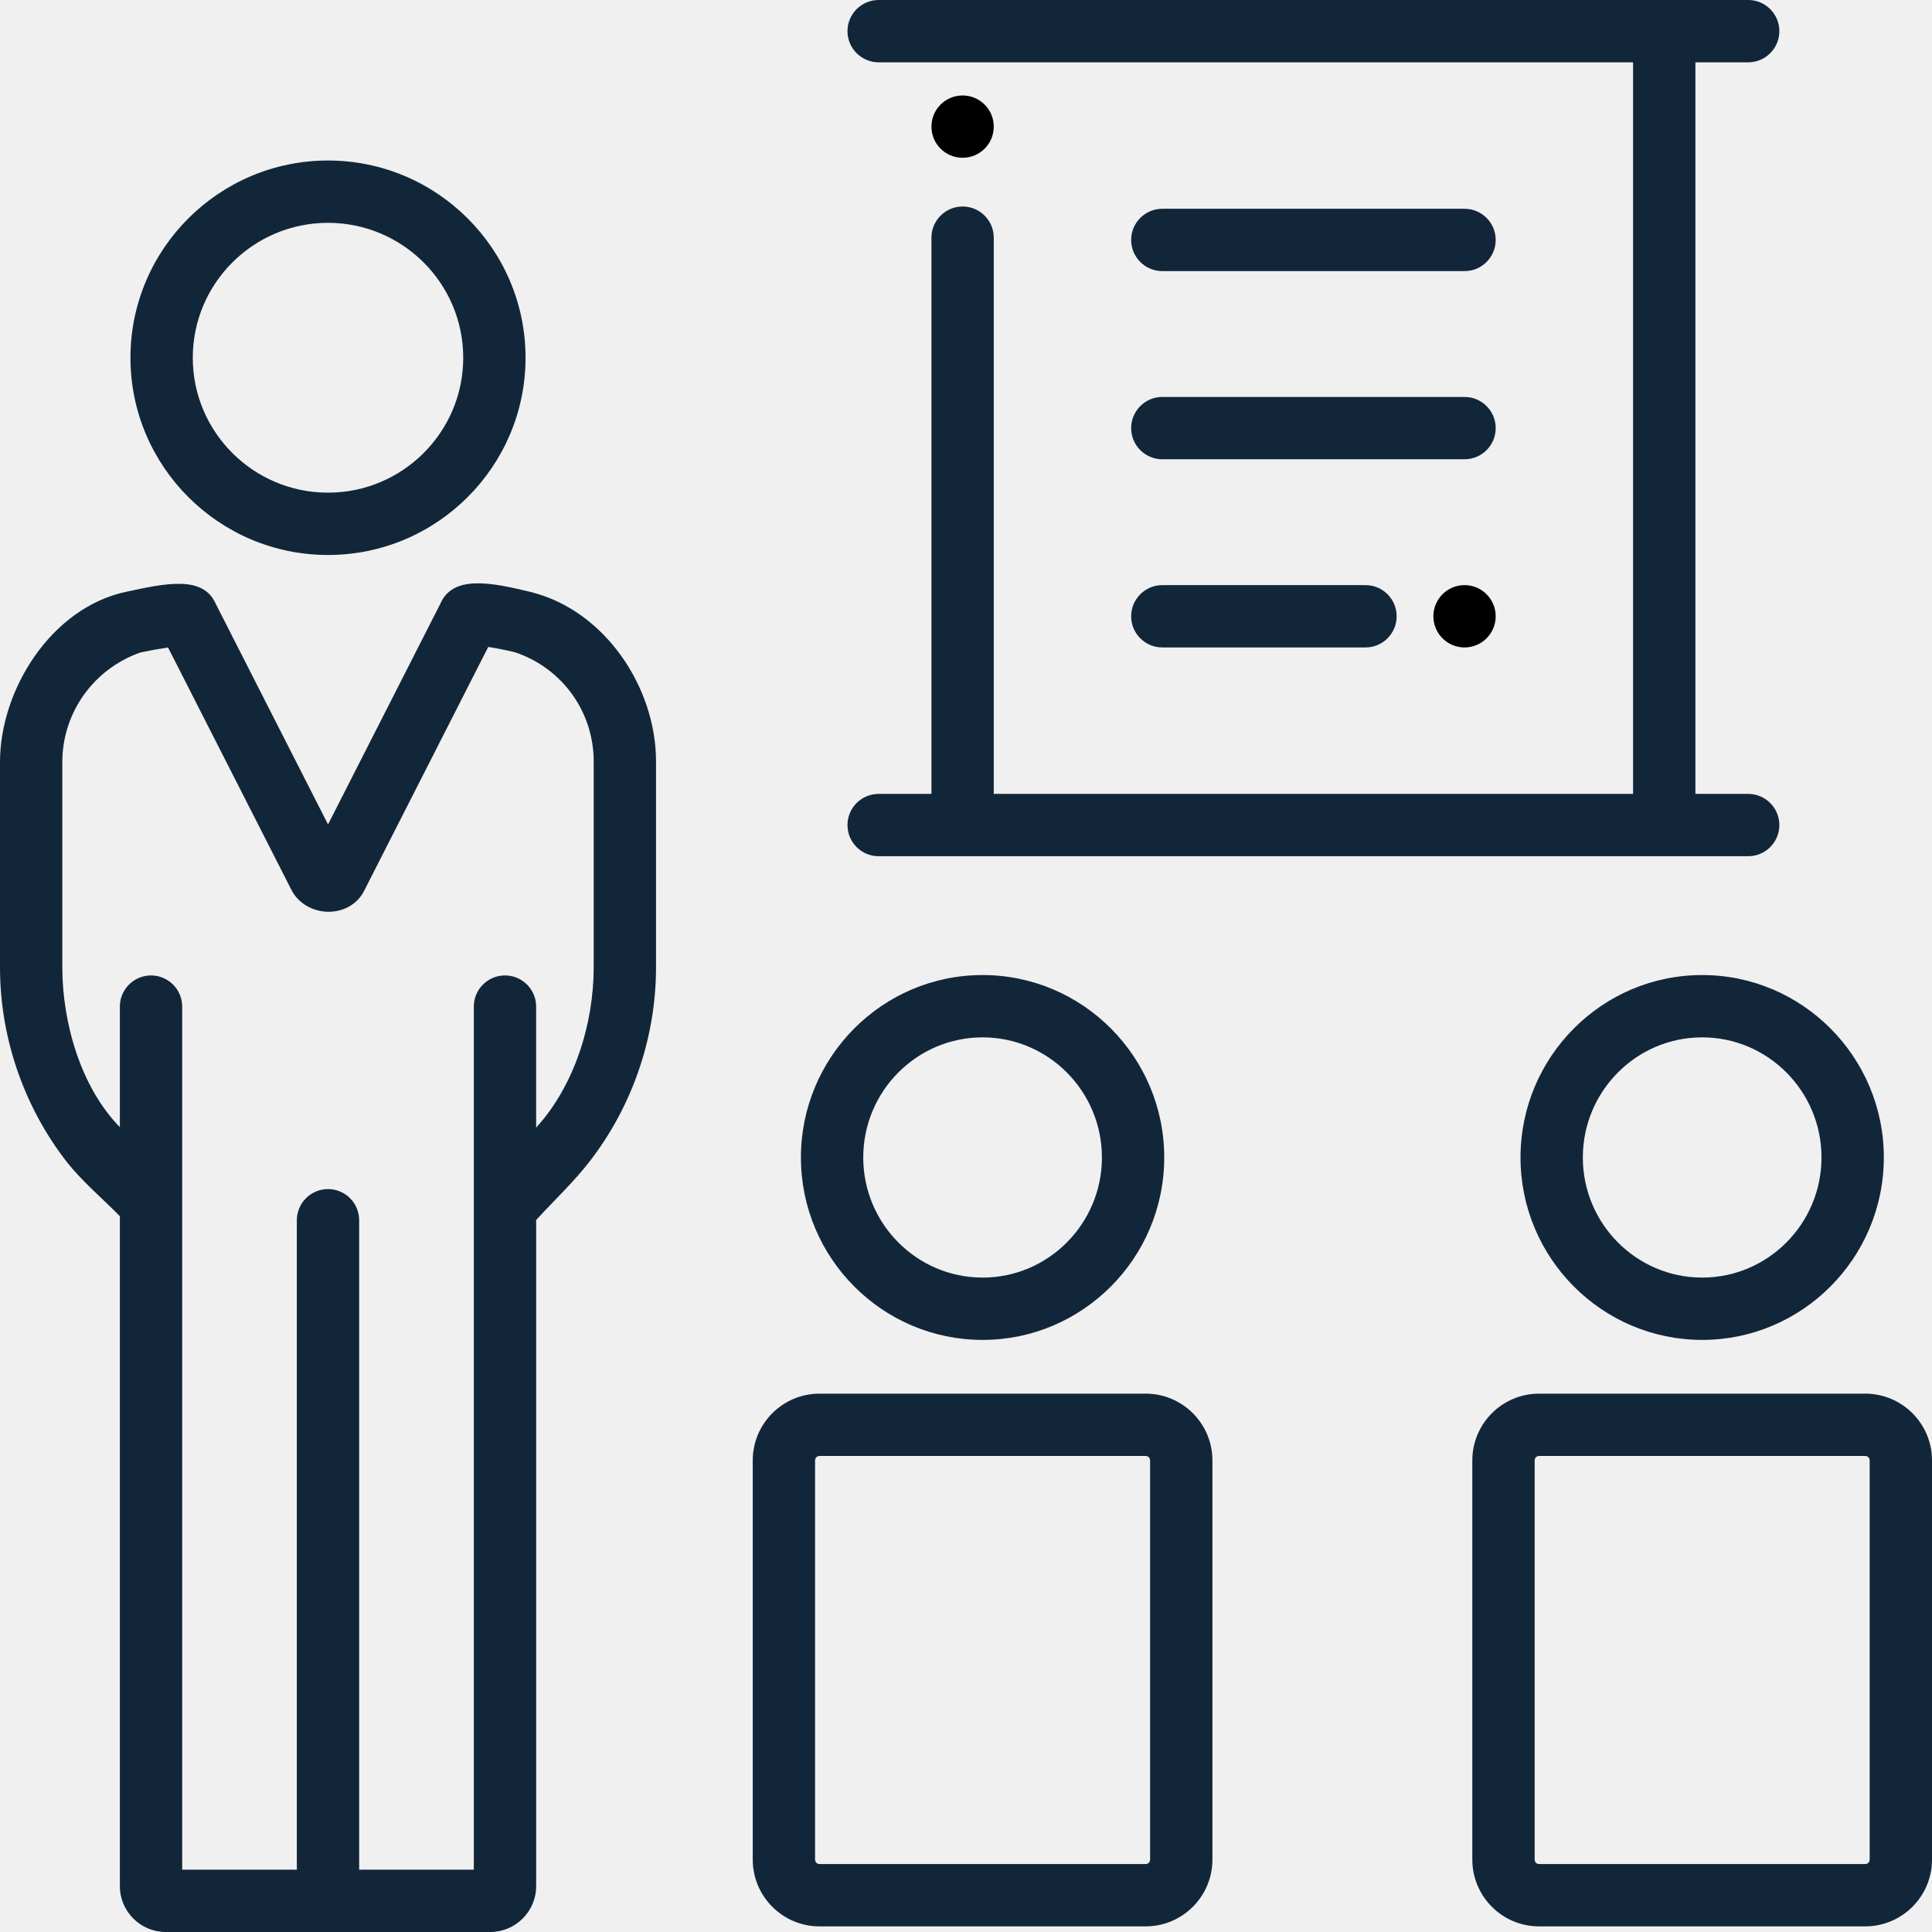
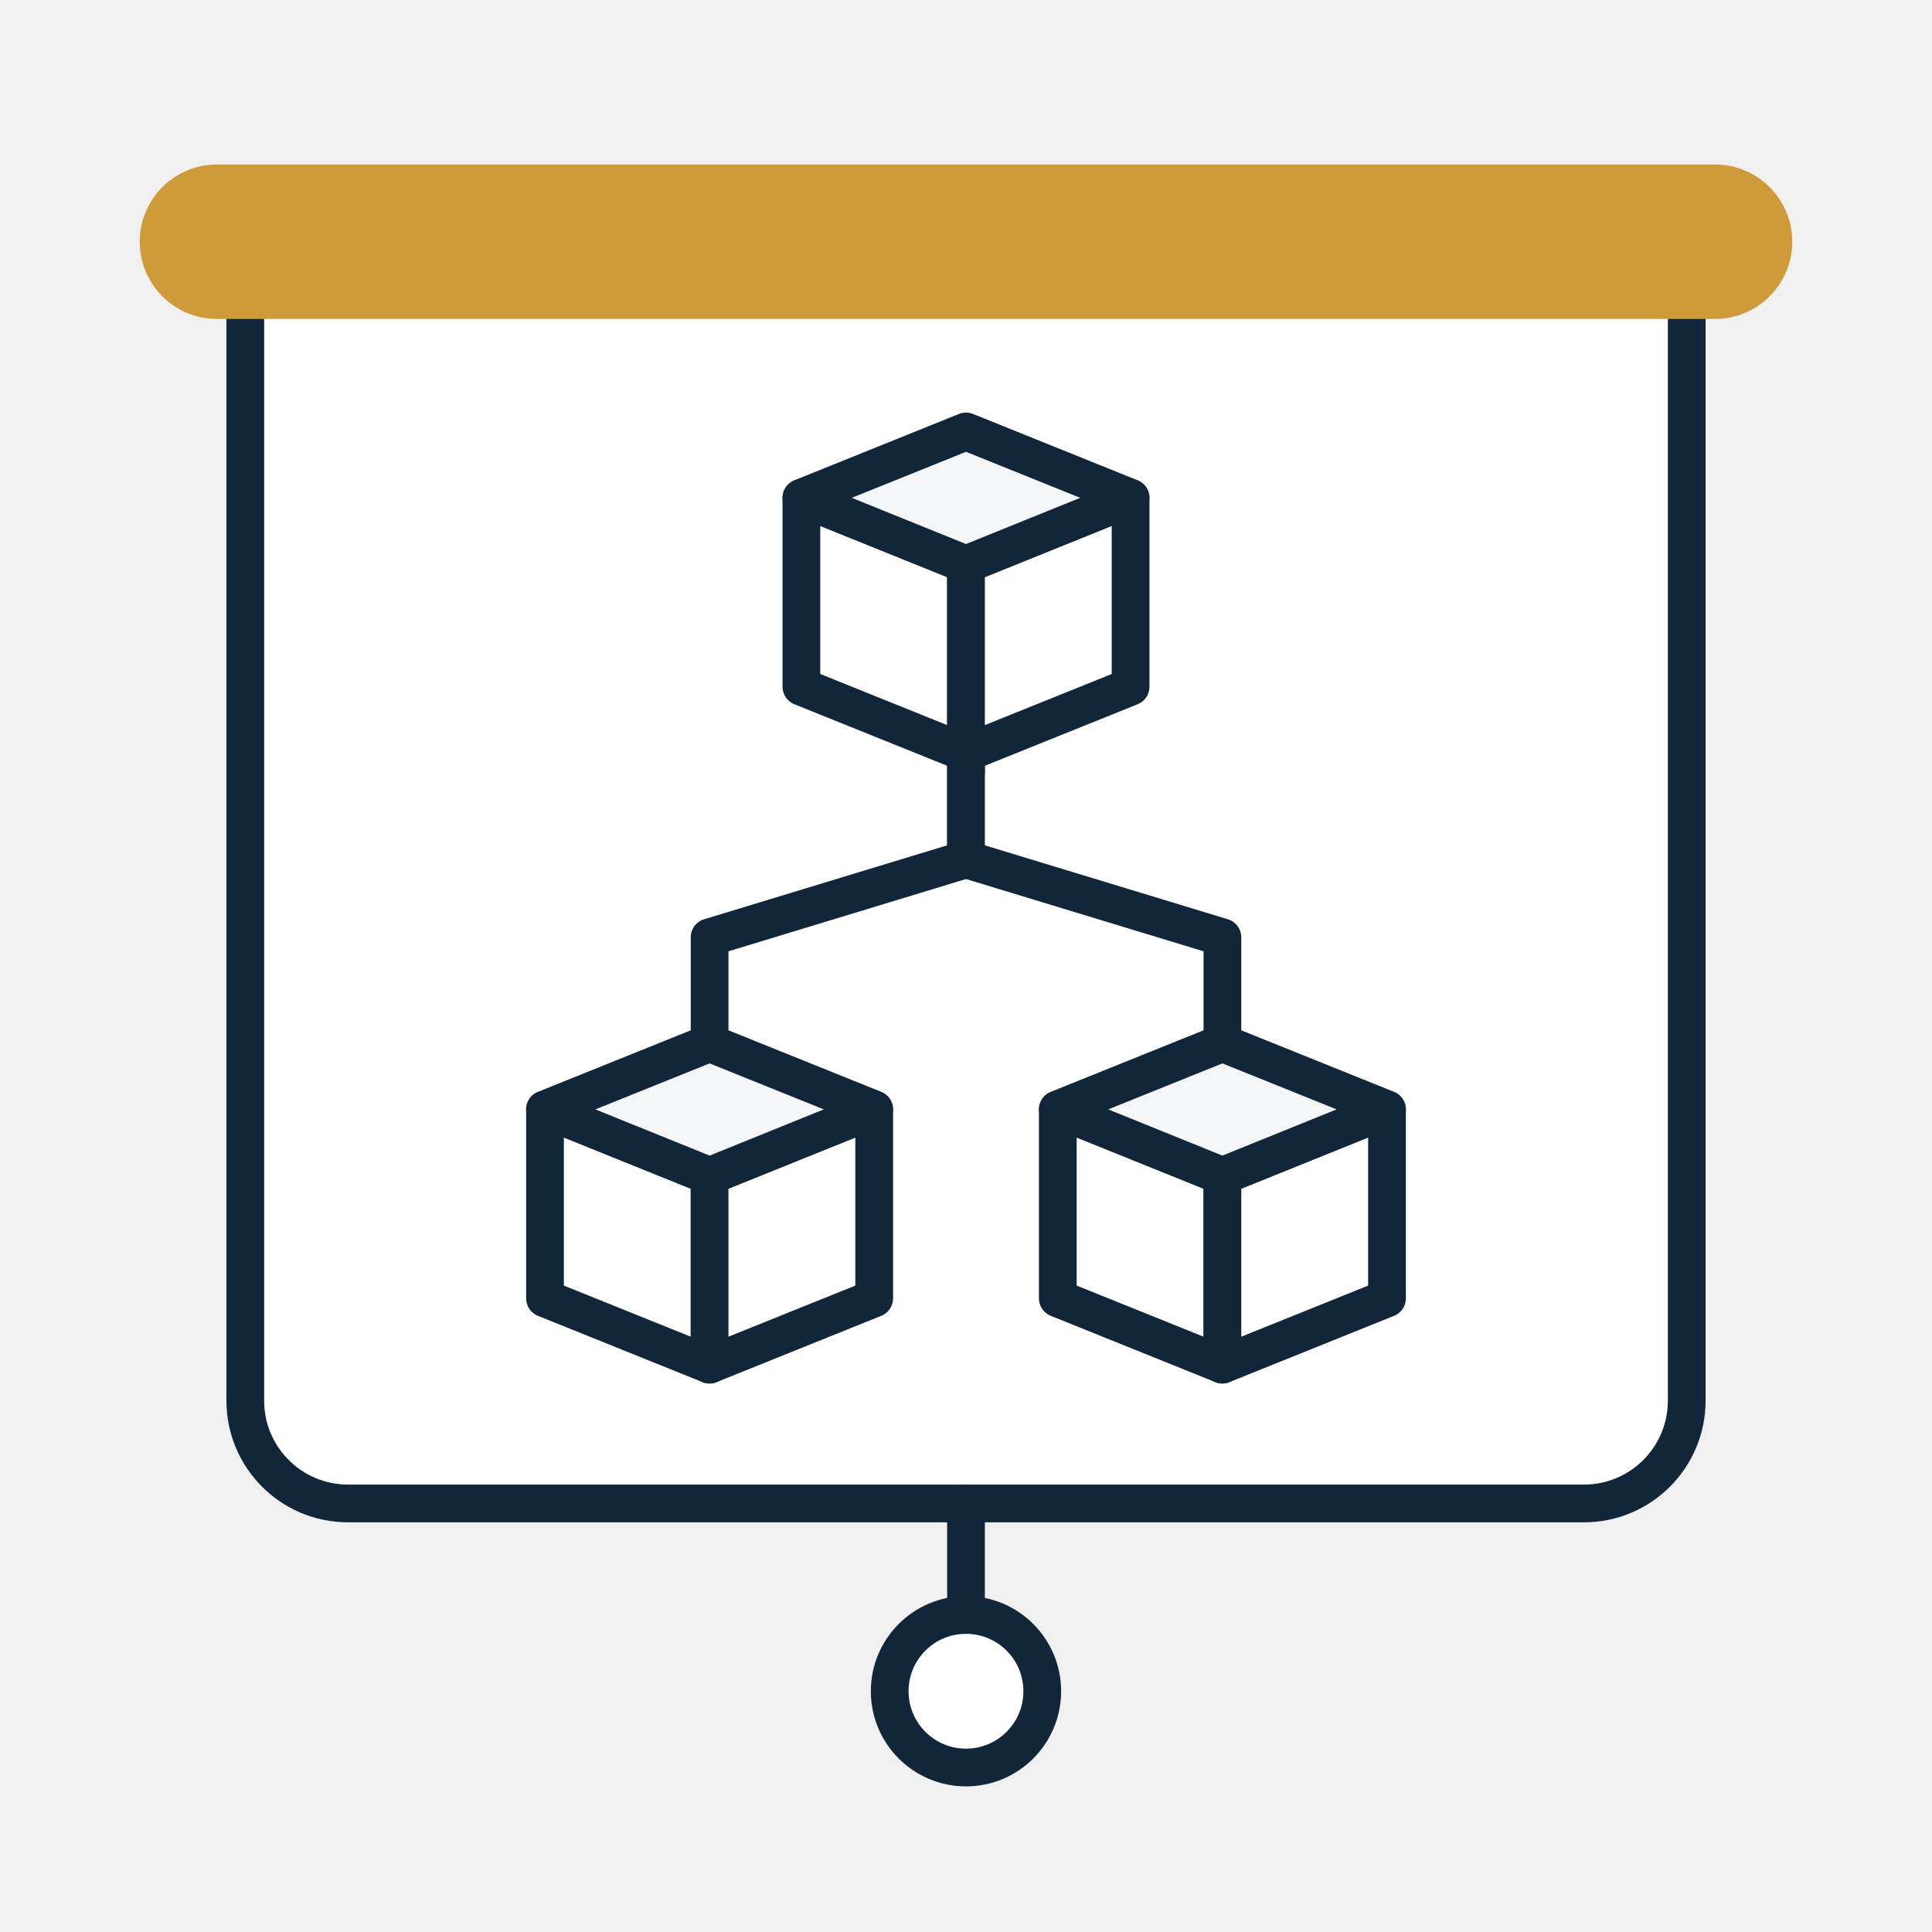
- <svg xmlns="http://www.w3.org/2000/svg" enable-background="new 0 0 124 124" viewBox="0 0 124 124">
-   <path fill="#12263A" d="M21.052 35.62c-6.991 0-12.679-5.679-12.679-12.659s5.688-12.659 12.679-12.659 12.679 5.679 12.679 12.659S28.043 35.62 21.052 35.62zM21.052 14.302c-4.786 0-8.679 3.884-8.679 8.659s3.893 8.659 8.679 8.659 8.679-3.884 8.679-8.659S25.838 14.302 21.052 14.302zM31.465 124H10.64c-1.625 0-2.947-1.321-2.947-2.945V78.058c-1.138-1.162-2.469-2.27-3.464-3.557C1.502 70.961 0 66.552 0 62.086V48.914c0-4.644 3.284-9.896 8.072-10.926 2.553-.553 4.971-1.076 5.775.767l7.207 14.159 7.204-14.157c.791-1.826 3.112-1.424 5.834-.755 4.749 1.197 8.013 6.122 8.013 10.864v13.221c0 4.467-1.502 8.876-4.229 12.416-1.035 1.345-2.319 2.547-3.464 3.8v42.753C34.412 122.679 33.09 124 31.465 124zM23.052 120h7.359V64.605c0-1.104.896-2 2-2s2 .896 2 2v7.768c2.467-2.701 3.693-6.677 3.693-10.287V48.865c0-3.183-2.025-5.989-5.046-6.999-.59-.142-1.228-.269-1.721-.345L23.419 57.08c-.923 1.985-3.862 1.871-4.764-.062l-7.87-15.46c-.503.072-1.15.187-1.758.315C6.016 42.92 4 45.737 4 48.914v13.172c0 3.524 1.17 7.682 3.693 10.256v-7.736c0-1.104.896-2 2-2s2 .896 2 2V120h7.359V78.318c0-1.104.896-2 2-2s2 .896 2 2V120zM63.064 85.998c-6.429 0-11.659-5.252-11.659-11.709s5.23-11.709 11.659-11.709 11.659 5.253 11.659 11.709S69.493 85.998 63.064 85.998zM63.064 66.58c-4.223 0-7.659 3.458-7.659 7.709s3.436 7.709 7.659 7.709 7.659-3.458 7.659-7.709S67.287 66.58 63.064 66.58zM73.531 123.639H52.597c-2.362 0-4.284-1.922-4.284-4.284V93.731c0-2.362 1.922-4.284 4.284-4.284h20.935c2.362 0 4.284 1.922 4.284 4.284v25.624C77.815 121.717 75.894 123.639 73.531 123.639zM52.597 93.447c-.157 0-.284.127-.284.284v25.624c0 .157.127.284.284.284h20.935c.157 0 .284-.127.284-.284V93.731c0-.157-.127-.284-.284-.284H52.597zM109.249 85.998c-6.429 0-11.659-5.252-11.659-11.709s5.23-11.709 11.659-11.709 11.659 5.253 11.659 11.709S115.677 85.998 109.249 85.998zM109.249 66.58c-4.223 0-7.659 3.458-7.659 7.709s3.436 7.709 7.659 7.709 7.659-3.458 7.659-7.709S113.472 66.58 109.249 66.58zM119.716 123.639H98.781c-2.362 0-4.284-1.922-4.284-4.284V93.731c0-2.362 1.922-4.284 4.284-4.284h20.935c2.362 0 4.284 1.922 4.284 4.284v25.624C124 121.717 122.078 123.639 119.716 123.639zM98.781 93.447c-.157 0-.284.127-.284.284v25.624c0 .157.127.284.284.284h20.935c.157 0 .284-.127.284-.284V93.731c0-.157-.127-.284-.284-.284H98.781zM112.203 50.954h-3.389V4h3.389c1.104 0 2-.896 2-2s-.896-2-2-2h-55.81c-1.104 0-2 .896-2 2s.896 2 2 2h48.421v46.954H63.782v-35.7c0-1.104-.896-2-2-2s-2 .896-2 2v35.7h-3.389c-1.104 0-2 .896-2 2s.896 2 2 2h55.81c1.104 0 2-.896 2-2S113.308 50.954 112.203 50.954z" />
-   <path fill="#12263A" d="M93.997 29.477H74.6c-1.104 0-2-.896-2-2s.896-2 2-2h19.397c1.104 0 2 .896 2 2S95.101 29.477 93.997 29.477zM87.64 41.554H74.6c-1.104 0-2-.896-2-2s.896-2 2-2H87.64c1.104 0 2 .896 2 2S88.745 41.554 87.64 41.554zM93.997 17.4H74.6c-1.104 0-2-.896-2-2s.896-2 2-2h19.397c1.104 0 2 .896 2 2S95.101 17.4 93.997 17.4z" />
-   <circle cx="61.782" cy="8.127" r="2" />
-   <circle cx="93.997" cy="39.554" r="2" />
+ <svg xmlns="http://www.w3.org/2000/svg" viewBox="0 0 512 512">
+   <path d="M65,70.77H447a0,0,0,0,1,0,0V371.19a27.24,27.24,0,0,1-27.24,27.24H92.21A27.24,27.24,0,0,1,65,371.19V70.77A0,0,0,0,1,65,70.77Z" fill="#fff" stroke="#12263a" stroke-linecap="round" stroke-linejoin="round" stroke-width="10" />
+   <rect x="37.03" y="43.59" width="437.93" height="40.94" rx="20.47" ry="20.47" fill="#cf9b3a" />
+   <rect x="235.78" y="427.98" width="40.43" height="40.43" rx="20.22" ry="20.22" fill="#fff" stroke="#12263a" stroke-linecap="round" stroke-linejoin="round" stroke-width="10" />
+   <line x1="256" y1="398.43" x2="256" y2="427.98" fill="#fff" stroke="#12263a" stroke-linecap="round" stroke-linejoin="round" stroke-width="10" />
+   <polygon points="256 199.56 212.38 181.99 212.38 131.99 256 149.57 256 199.56" fill="#fff" stroke="#12263a" stroke-linecap="round" stroke-linejoin="round" stroke-width="10" />
+   <polygon points="299.62 181.99 256 199.56 256 149.57 299.62 131.99 299.62 181.99" fill="#fff" stroke="#12263a" stroke-linecap="round" stroke-linejoin="round" stroke-width="10" />
+   <polygon points="256 114.34 212.38 131.92 256 149.57 299.62 131.92 256 114.34" fill="#f3f5f6" stroke="#12263a" stroke-linecap="round" stroke-linejoin="round" stroke-width="10" />
+   <polygon points="188.05 361.64 144.43 344.07 144.43 294.07 188.05 311.64 188.05 361.64" fill="#fff" stroke="#12263a" stroke-linecap="round" stroke-linejoin="round" stroke-width="10" />
+   <polygon points="231.67 344.07 188.05 361.64 188.05 311.64 231.67 294.07 231.67 344.07" fill="#fff" stroke="#12263a" stroke-linecap="round" stroke-linejoin="round" stroke-width="10" />
+   <polygon points="188.05 276.42 144.43 293.99 188.05 311.64 231.67 293.99 188.05 276.42" fill="#f3f5f6" stroke="#12263a" stroke-linecap="round" stroke-linejoin="round" stroke-width="10" />
+   <polygon points="323.95 361.64 280.33 344.07 280.33 294.07 323.95 311.64 323.95 361.64" fill="#fff" stroke="#12263a" stroke-linecap="round" stroke-linejoin="round" stroke-width="10" />
+   <polygon points="367.57 344.07 323.95 361.64 323.95 311.64 367.57 294.07 367.57 344.07" fill="#fff" stroke="#12263a" stroke-linecap="round" stroke-linejoin="round" stroke-width="10" />
+   <polygon points="323.95 276.42 280.33 293.99 323.95 311.64 367.57 293.99 323.95 276.42" fill="#f3f5f6" stroke="#12263a" stroke-linecap="round" stroke-linejoin="round" stroke-width="10" />
+   <polyline points="256 199.56 256 227.73 188.05 248.4 188.05 276.42" fill="#fff" stroke="#12263a" stroke-linecap="round" stroke-linejoin="round" stroke-width="10" />
+   <polyline points="256 199.56 256 227.73 323.95 248.4 323.95 276.42" fill="#fff" stroke="#12263a" stroke-linecap="round" stroke-linejoin="round" stroke-width="10" />
</svg>
